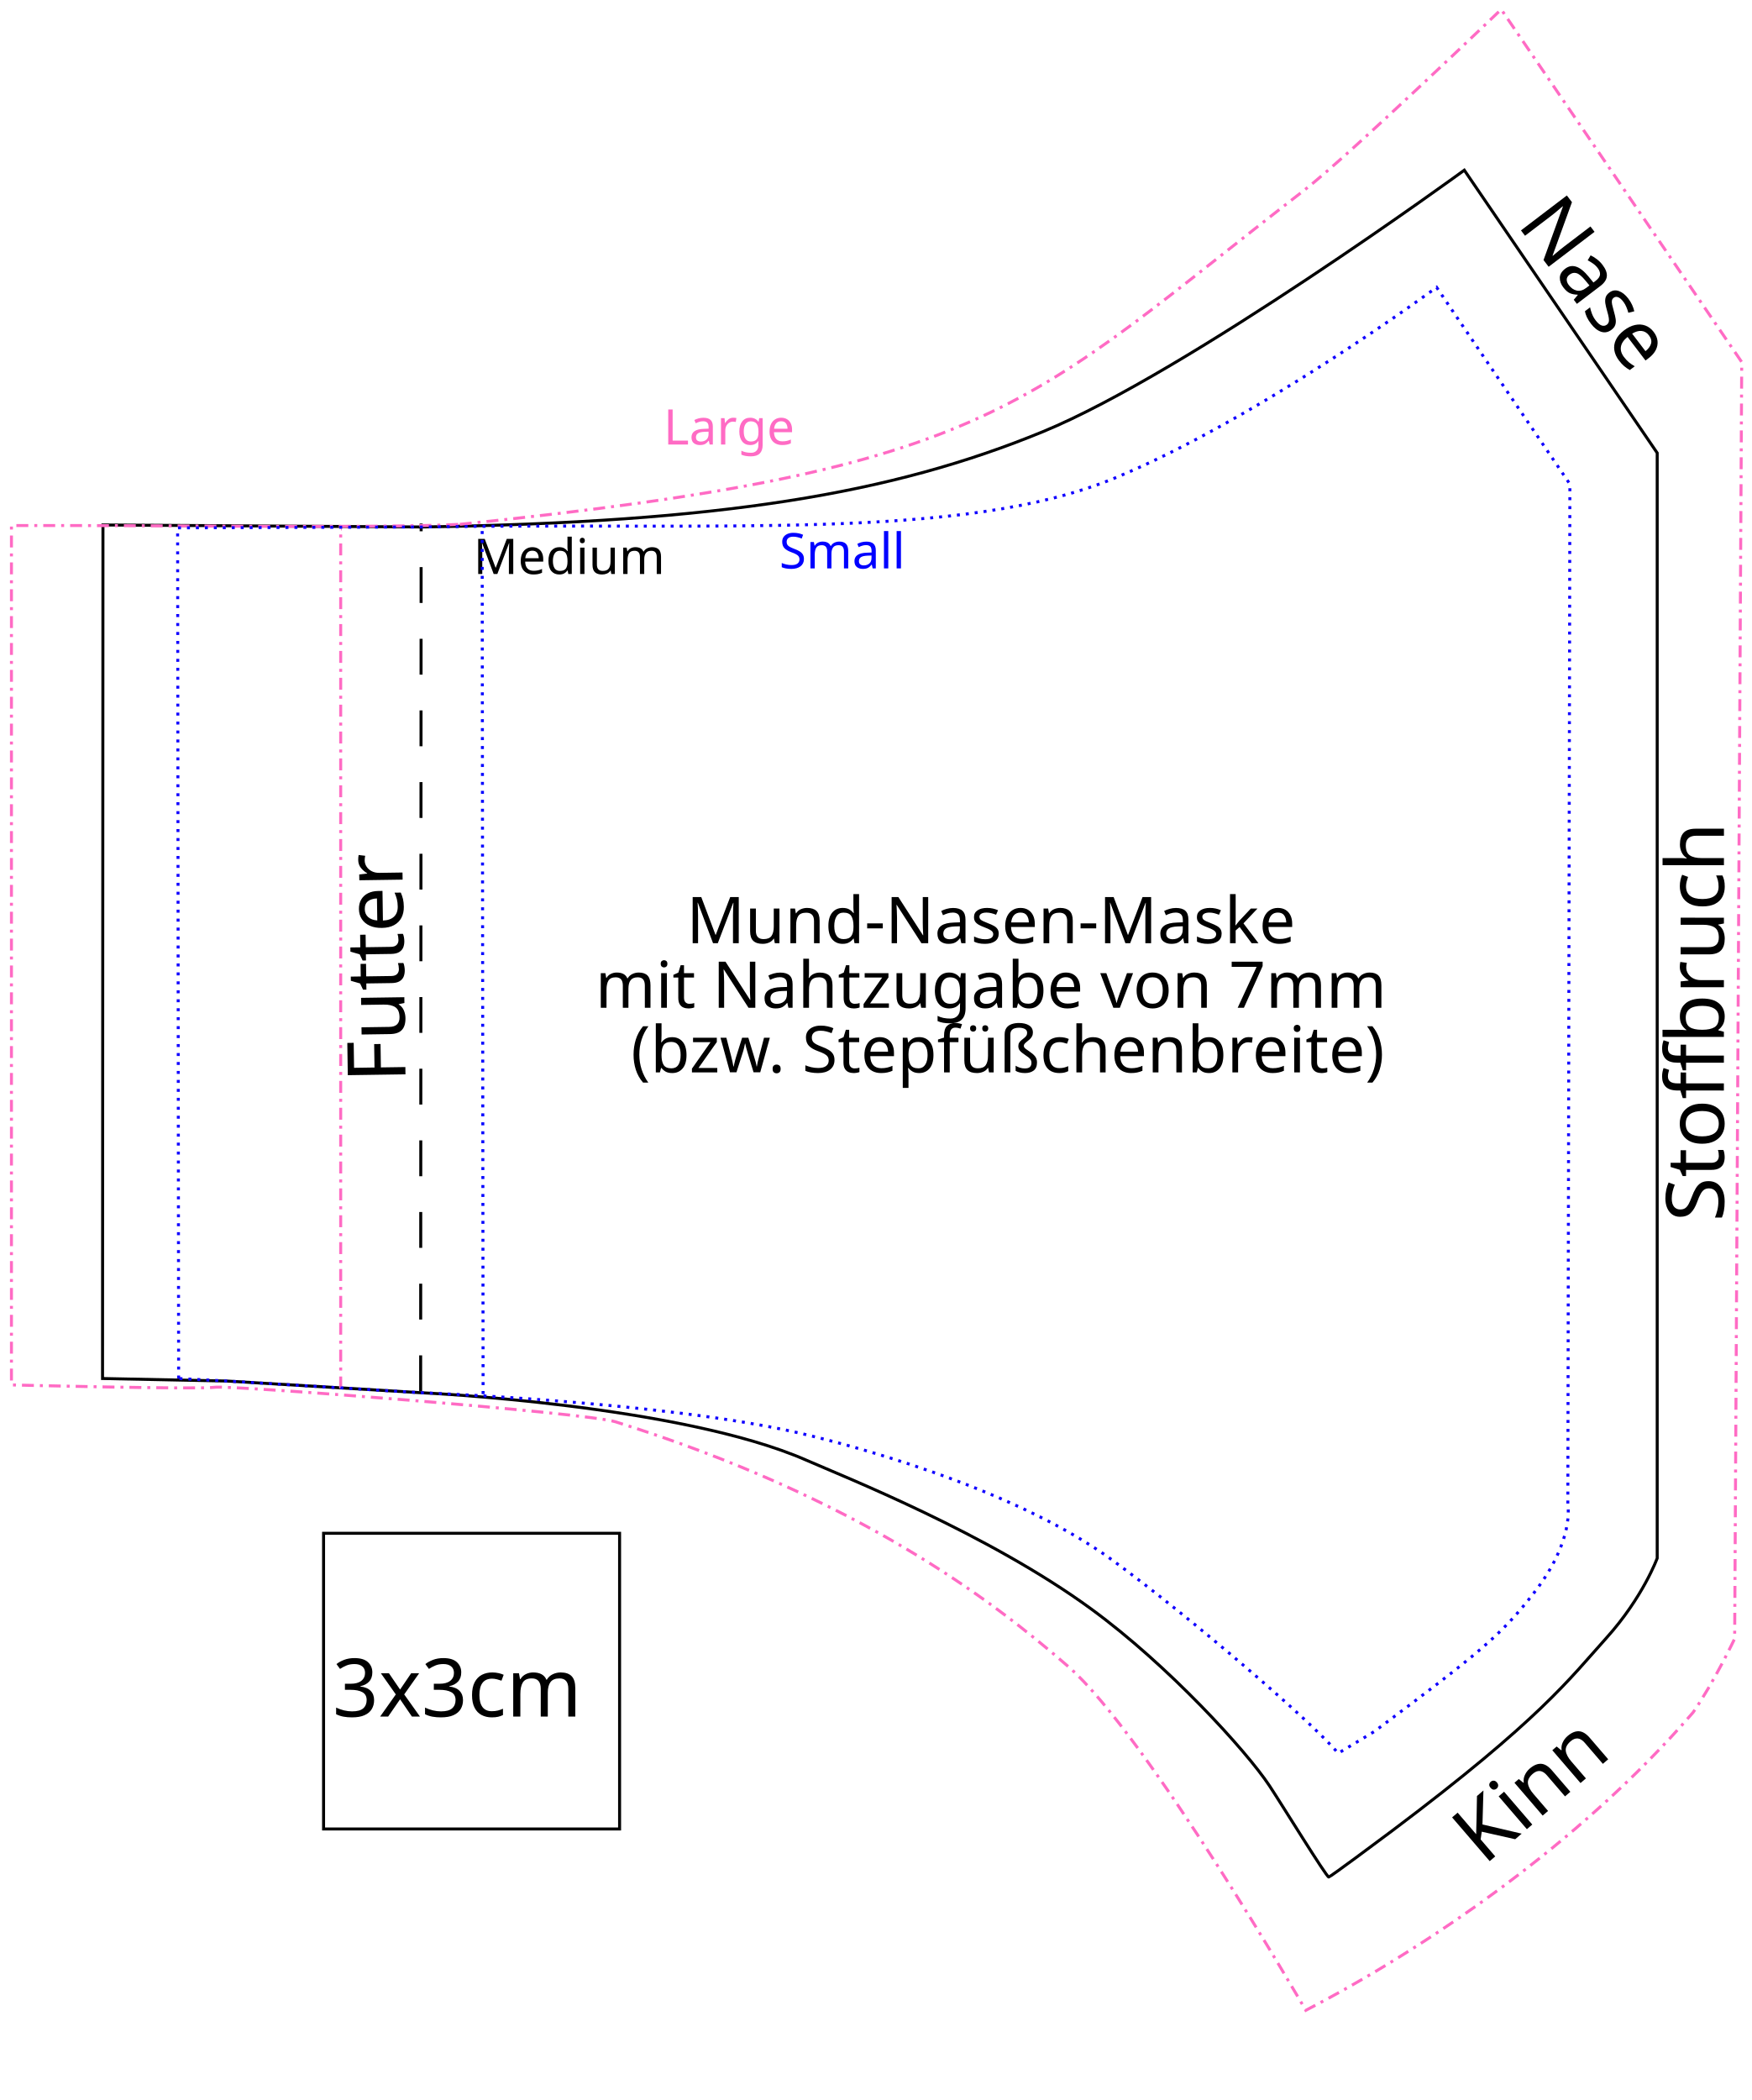
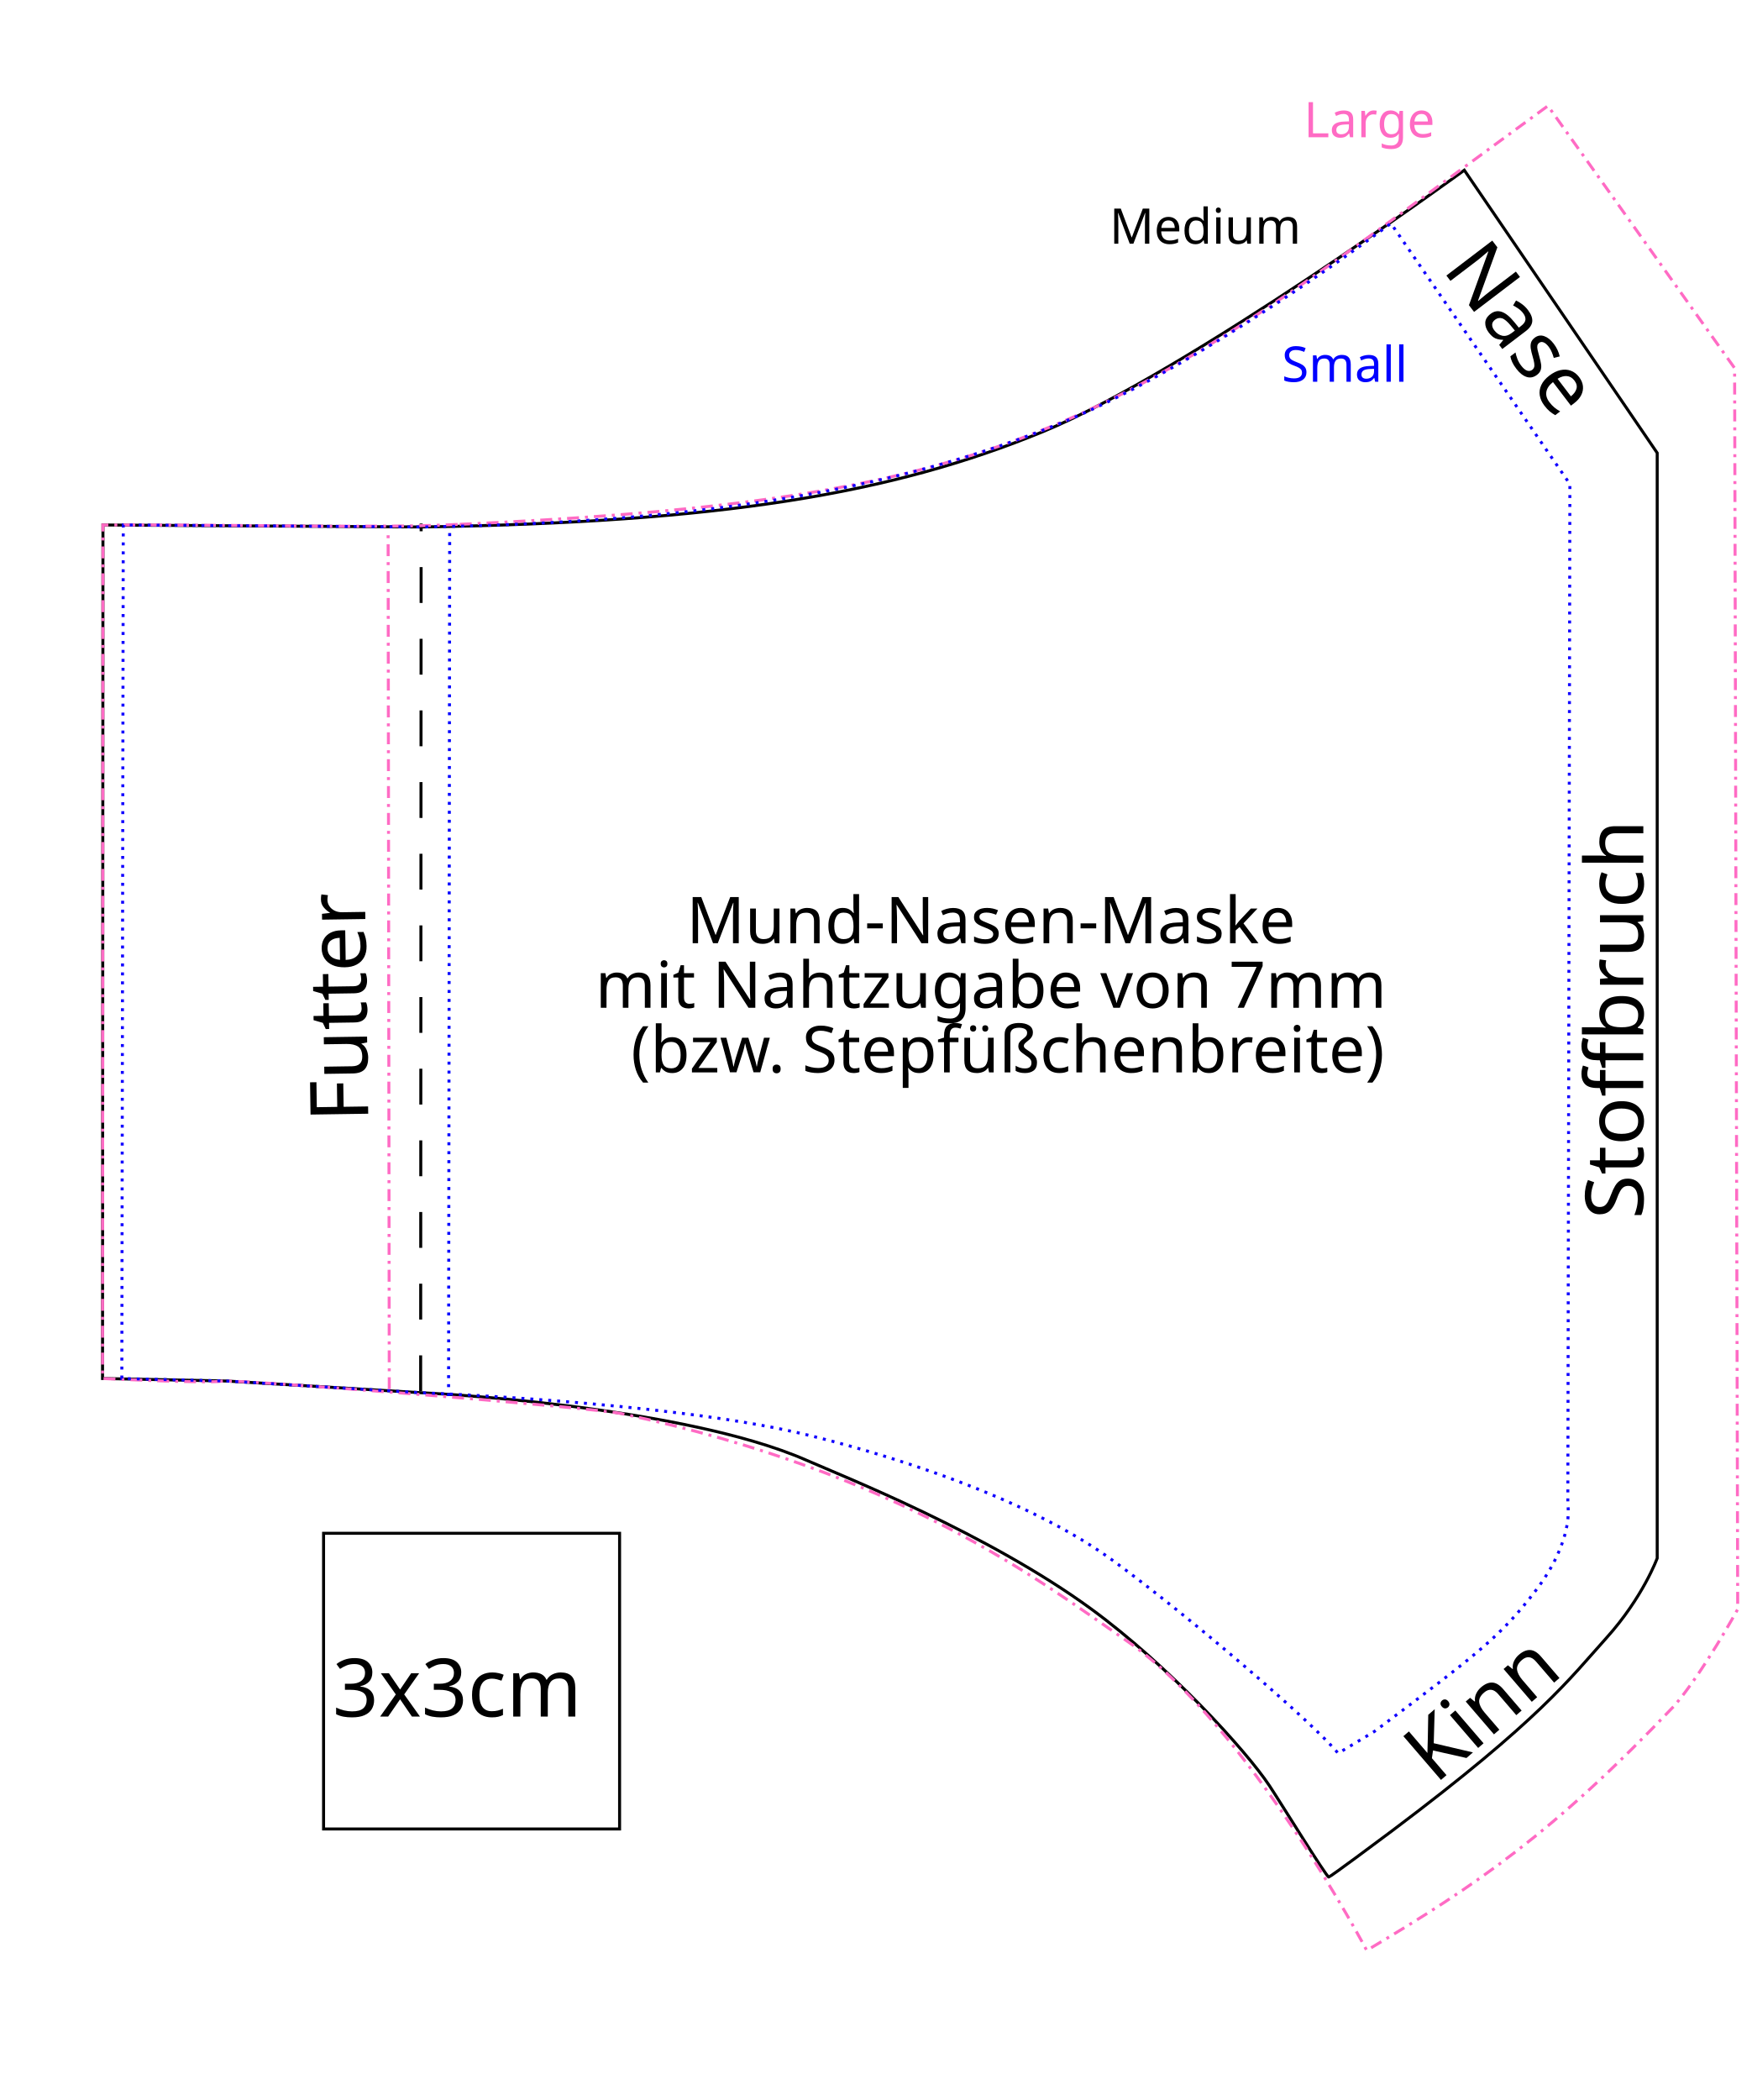
<svg xmlns="http://www.w3.org/2000/svg" version="1.1" id="svg2" width="176mm" height="211mm" viewBox="0 0 665.197 797.481">
  <defs id="defs6" />
  <g id="layer1" transform="translate(0,-325.0395)">
    <rect style="fill:none;stroke:#000000;stroke-width:1.134;stroke-miterlimit:4;stroke-dasharray:none;stroke-opacity:1" id="rect4524" width="112.427" height="112.29" x="122.894" y="907.308" ry="0" />
    <text xml:space="preserve" style="font-style:normal;font-weight:normal;font-size:92px;line-height:1.25;font-family:sans-serif;letter-spacing:0px;word-spacing:0px;fill:#000000;fill-opacity:1;stroke:none;stroke-width:2.3" x="126.29" y="976.906" id="text4528">
      <tspan id="tspan4526" x="126.29" y="976.906" style="font-style:normal;font-variant:normal;font-weight:normal;font-stretch:normal;font-size:30.667px;font-family:sans-serif;-inkscape-font-specification:'sans-serif, Normal';font-variant-ligatures:normal;font-variant-caps:normal;font-variant-numeric:normal;font-feature-settings:normal;text-align:start;writing-mode:lr-tb;text-anchor:start;stroke-width:2.3">3x3cm</tspan>
    </text>
    <text xml:space="preserve" style="font-style:normal;font-weight:normal;font-size:24.533px;line-height:1;font-family:sans-serif;letter-spacing:0px;word-spacing:0px;fill:#000000;fill-opacity:1;stroke:none;stroke-width:2.3" x="398.693" y="683.219" id="text4554">
      <tspan x="398.693" y="683.219" id="tspan4556" style="font-style:normal;font-variant:normal;font-weight:normal;font-stretch:normal;font-size:24.533px;font-family:sans-serif;-inkscape-font-specification:'sans-serif, Normal';font-variant-ligatures:normal;font-variant-caps:normal;font-variant-numeric:normal;font-feature-settings:normal;text-align:center;writing-mode:lr-tb;text-anchor:middle;stroke-width:2.3">Mund-Nasen-Maske</tspan>
      <tspan x="398.693" y="707.753" id="tspan4560" style="font-style:normal;font-variant:normal;font-weight:normal;font-stretch:normal;font-size:24.533px;font-family:sans-serif;-inkscape-font-specification:'sans-serif, Normal';font-variant-ligatures:normal;font-variant-caps:normal;font-variant-numeric:normal;font-feature-settings:normal;text-align:center;writing-mode:lr-tb;text-anchor:middle;stroke-width:2.3">mit Nahtzugabe von 7mm</tspan>
      <tspan x="398.693" y="732.286" id="tspan4562" style="font-style:normal;font-variant:normal;font-weight:normal;font-stretch:normal;font-size:24.533px;font-family:sans-serif;-inkscape-font-specification:'sans-serif, Normal';font-variant-ligatures:normal;font-variant-caps:normal;font-variant-numeric:normal;font-feature-settings:normal;text-align:center;writing-mode:lr-tb;text-anchor:middle;stroke-width:2.3">(bzw. Stepfüßchenbreite)</tspan>
    </text>
-     <g id="g1089" transform="translate(-55.59255,6.13711)">
-       <text transform="rotate(-90.84161)" id="text4532" y="198.887" x="-732.85" style="font-style:normal;font-weight:normal;font-size:92px;line-height:1.25;font-family:sans-serif;letter-spacing:0px;word-spacing:0px;fill:#000000;fill-opacity:1;stroke:none;stroke-width:2.3" xml:space="preserve">
-         <tspan style="font-style:normal;font-variant:normal;font-weight:normal;font-stretch:normal;font-size:30.667px;font-family:sans-serif;-inkscape-font-specification:'sans-serif, Normal';font-variant-ligatures:normal;font-variant-caps:normal;font-variant-numeric:normal;font-feature-settings:normal;text-align:start;writing-mode:lr-tb;text-anchor:start;stroke-width:2.3" y="198.887" x="-732.85" id="tspan4530">Futter</tspan>
-       </text>
-       <text transform="rotate(-89.98344)" id="text4536" y="710.541" x="-782.629" style="font-style:normal;font-weight:normal;font-size:92px;line-height:1.25;font-family:sans-serif;letter-spacing:0px;word-spacing:0px;fill:#000000;fill-opacity:1;stroke:none;stroke-width:2.3" xml:space="preserve">
-         <tspan style="font-size:30.667px;stroke-width:2.3" y="710.541" x="-782.629" id="tspan4534">Stoffbruch</tspan>
-       </text>
-       <text transform="rotate(52.71145)" id="text4540" y="-257.61" x="704.011" style="font-style:normal;font-weight:normal;font-size:92px;line-height:1.25;font-family:sans-serif;letter-spacing:0px;word-spacing:0px;fill:#000000;fill-opacity:1;stroke:none;stroke-width:2.3" xml:space="preserve">
-         <tspan style="font-style:normal;font-variant:normal;font-weight:normal;font-stretch:normal;font-size:30.667px;font-family:sans-serif;-inkscape-font-specification:'sans-serif, Normal';font-variant-ligatures:normal;font-variant-caps:normal;font-variant-numeric:normal;font-feature-settings:normal;text-align:start;writing-mode:lr-tb;text-anchor:start;stroke-width:2.3" y="-257.61" x="704.011" id="tspan4538">Nase</tspan>
-       </text>
-       <text transform="rotate(-40.68795)" id="text4540-4" y="1182.852" x="-200.464" style="font-style:normal;font-weight:normal;font-size:92px;line-height:1.25;font-family:sans-serif;letter-spacing:0px;word-spacing:0px;fill:#000000;fill-opacity:1;stroke:none;stroke-width:2.3" xml:space="preserve">
-         <tspan style="font-style:normal;font-variant:normal;font-weight:normal;font-stretch:normal;font-size:30.667px;font-family:sans-serif;-inkscape-font-specification:'sans-serif, Normal';font-variant-ligatures:normal;font-variant-caps:normal;font-variant-numeric:normal;font-feature-settings:normal;text-align:start;writing-mode:lr-tb;text-anchor:start;stroke-width:2.3" y="1182.852" x="-200.464" id="tspan4538-8">Kinn</tspan>
-       </text>
-     </g>
+     <text xml:space="preserve" style="font-style:normal;font-weight:normal;font-size:92px;line-height:1.25;font-family:sans-serif;letter-spacing:0px;word-spacing:0px;fill:#000000;fill-opacity:1;stroke:none;stroke-width:2.3" x="-752.919" y="128.846" id="text4532" transform="rotate(-90.84161)">
+       <tspan id="tspan4530" x="-752.919" y="128.846" style="font-style:normal;font-variant:normal;font-weight:normal;font-stretch:normal;font-size:30.667px;font-family:sans-serif;-inkscape-font-specification:'sans-serif, Normal';font-variant-ligatures:normal;font-variant-caps:normal;font-variant-numeric:normal;font-feature-settings:normal;text-align:start;writing-mode:lr-tb;text-anchor:start;stroke-width:2.3">Futter</tspan>
+     </text>
+     <text xml:space="preserve" style="font-style:normal;font-weight:normal;font-size:92px;line-height:1.25;font-family:sans-serif;letter-spacing:0px;word-spacing:0px;fill:#000000;fill-opacity:1;stroke:none;stroke-width:2.3" x="-787.842" y="624.328" id="text4536" transform="rotate(-89.98344)">
+       <tspan id="tspan4534" x="-787.842" y="624.328" style="font-size:30.667px;stroke-width:2.3">Stoffbruch</tspan>
+     </text>
+     <text xml:space="preserve" style="font-style:normal;font-weight:normal;font-size:92px;line-height:1.25;font-family:sans-serif;letter-spacing:0px;word-spacing:0px;fill:#000000;fill-opacity:1;stroke:none;stroke-width:2.3" x="671.69" y="-176.744" id="text4540" transform="rotate(52.71145)">
+       <tspan id="tspan4538" x="671.69" y="-176.744" style="font-style:normal;font-variant:normal;font-weight:normal;font-stretch:normal;font-size:30.667px;font-family:sans-serif;-inkscape-font-specification:'sans-serif, Normal';font-variant-ligatures:normal;font-variant-caps:normal;font-variant-numeric:normal;font-feature-settings:normal;text-align:start;writing-mode:lr-tb;text-anchor:start;stroke-width:2.3">Nase</tspan>
+     </text>
+     <text xml:space="preserve" style="font-style:normal;font-weight:normal;font-size:92px;line-height:1.25;font-family:sans-serif;letter-spacing:0px;word-spacing:0px;fill:#000000;fill-opacity:1;stroke:none;stroke-width:2.3" x="-240.544" y="1115.805" id="text4540-4" transform="rotate(-40.68795)">
+       <tspan id="tspan4538-8" x="-240.544" y="1115.805" style="font-style:normal;font-variant:normal;font-weight:normal;font-stretch:normal;font-size:30.667px;font-family:sans-serif;-inkscape-font-specification:'sans-serif, Normal';font-variant-ligatures:normal;font-variant-caps:normal;font-variant-numeric:normal;font-feature-settings:normal;text-align:start;writing-mode:lr-tb;text-anchor:start;stroke-width:2.3">Kinn</tspan>
+     </text>
    <g id="g1060" transform="translate(-55.59255,6.13711)">
      <path id="path856" d="m 94.536,842.396 0.16,-324.134 121.26,0.761 c 113.419,-1.823 178.121,-12.489 235.767,-36.203 54.919,-22.592 160.021,-99.29 160.021,-99.29 l 73.263,107.388 v 419.718 c 0,0 -5.398,14.845 -19.28,30.269 -13.881,15.424 -25.226,31.028 -81.167,73.07 -5.736,4.311 -23.521,17.544 -24.292,17.737 -0.771,0.193 -17.871,-27.622 -22.557,-34.703 -8.676,-13.11 -38.325,-45.651 -67.672,-67.093 C 430.797,901.244 375.947,879.609 361.879,873.426 313.868,852.327 215.354,847.785 215.354,847.785 l -73.648,-4.434 z" style="fill:none;stroke:#000000;stroke-width:1.134;stroke-linecap:butt;stroke-linejoin:miter;stroke-miterlimit:4;stroke-dasharray:none;stroke-opacity:1" />
      <path id="path858" d="m 215.354,847.206 0.193,-329.489" style="fill:none;stroke:#000000;stroke-width:1.134;stroke-linecap:butt;stroke-linejoin:miter;stroke-miterlimit:4;stroke-dasharray:13.606, 13.606;stroke-dashoffset:0;stroke-opacity:1" />
    </g>
-     <text xml:space="preserve" style="font-style:normal;font-weight:normal;font-size:24.533px;line-height:1;font-family:sans-serif;letter-spacing:0px;word-spacing:0px;fill:#000000;fill-opacity:1;stroke:none;stroke-width:2.3" x="232.134" y="543.013" id="text4554-1">
-       <tspan x="232.134" y="543.013" id="tspan4562-3" style="font-style:normal;font-variant:normal;font-weight:normal;font-stretch:normal;font-size:18.667px;font-family:sans-serif;-inkscape-font-specification:'sans-serif, Normal';font-variant-ligatures:normal;font-variant-caps:normal;font-variant-numeric:normal;font-feature-settings:normal;text-align:center;writing-mode:lr-tb;text-anchor:middle;stroke-width:2.3">Medium</tspan>
+     <text xml:space="preserve" style="font-style:normal;font-weight:normal;font-size:24.533px;line-height:1;font-family:sans-serif;letter-spacing:0px;word-spacing:0px;fill:#000000;fill-opacity:1;stroke:none;stroke-width:2.3" x="473.707" y="417.591" id="text4554-1">
+       <tspan x="473.707" y="417.591" id="tspan4562-3" style="font-style:normal;font-variant:normal;font-weight:normal;font-stretch:normal;font-size:18.667px;font-family:sans-serif;-inkscape-font-specification:'sans-serif, Normal';font-variant-ligatures:normal;font-variant-caps:normal;font-variant-numeric:normal;font-feature-settings:normal;text-align:center;writing-mode:lr-tb;text-anchor:middle;stroke-width:2.3">Medium</tspan>
    </text>
-     <path style="fill:none;stroke:#ff6bc4;stroke-width:1.134;stroke-linecap:butt;stroke-linejoin:miter;stroke-miterlimit:4;stroke-dasharray:4.535, 2.268, 1.134, 2.268;stroke-dashoffset:0;stroke-opacity:1" d="m 174.624,524.162 c 204.454,-20.869 214.594,-44.8 320.619,-126.804 17.17,-13.28 74.923,-68.749 74.923,-68.749 l 91.347,133.917 -2.683,484.807 c 0,0 -7.816,16.487 -15.798,28.016 -43.42,50.242 -102.143,89.786 -147.082,113.123 0,0 -60.246,-104.463 -90.279,-130.613 -29.385,-25.586 -80.142,-64.163 -171.941,-92.903 -11.132,-3.485 -146.906,-13.984 -152.227,-13.097 -5.321,0.887 -77.157,-0.887 -77.157,-0.887 V 524.605 c 56.759,-0.148 140.443,1.097 170.278,-0.443 z" id="path3715" />
-     <path style="fill:none;stroke:#ff6bc4;stroke-width:1.134;stroke-linecap:butt;stroke-linejoin:miter;stroke-miterlimit:4;stroke-dasharray:4.535, 2.268, 1.134, 2.268;stroke-dashoffset:0;stroke-opacity:1" d="M 129.394,852.302 V 525.936 h 0.443" id="path3717" />
-     <text xml:space="preserve" style="font-style:normal;font-weight:normal;font-size:24.533px;line-height:1;font-family:sans-serif;letter-spacing:0px;word-spacing:0px;fill:#ff6bc4;fill-opacity:1;stroke:none;stroke-width:2.3" x="292.828" y="493.862" id="text4554-1-9">
-       <tspan x="292.828" y="493.862" id="tspan4562-3-0" style="font-style:normal;font-variant:normal;font-weight:normal;font-stretch:normal;font-size:18.667px;font-family:sans-serif;-inkscape-font-specification:'sans-serif, Normal';font-variant-ligatures:normal;font-variant-caps:normal;font-variant-numeric:normal;font-feature-settings:normal;text-align:center;writing-mode:lr-tb;text-anchor:middle;fill:#ff6bc4;fill-opacity:1;stroke-width:2.3">Large</tspan>
+     <path style="fill:none;stroke:#ff6bc4;stroke-width:1.134;stroke-linecap:butt;stroke-linejoin:miter;stroke-miterlimit:4;stroke-dasharray:4.535, 2.268, 1.134, 2.268;stroke-dashoffset:0;stroke-opacity:1" d="m 174.624,524.162 c 177.461,-8.054 233.414,-28.247 342.983,-107.525 17.586,-12.724 70.296,-51.397 70.296,-51.397 l 70.911,99.599 1.173,471.312 c 0,0 -13.214,24.198 -24.281,36.884 -45.734,47.929 -74.765,67.807 -116.62,92.686 0,0 -45.208,-85.954 -91.05,-117.503 -32.097,-22.089 -85.54,-63.778 -191.992,-86.347 -11.411,-2.419 -146.52,-13.213 -151.842,-12.326 -5.321,0.887 -45.259,-1.012 -45.259,-1.012 l 0.16,-324.134 c 56.759,-0.148 105.686,1.304 135.521,-0.237 z" id="path3715" />
+     <path style="fill:none;stroke:#ff6bc4;stroke-width:1.134;stroke-linecap:butt;stroke-linejoin:miter;stroke-miterlimit:4;stroke-dasharray:4.535, 2.268, 1.134, 2.268;stroke-dashoffset:0;stroke-opacity:1" d="M 147.845,852.594 147.412,526.754" id="path3717" />
+     <text xml:space="preserve" style="font-style:normal;font-weight:normal;font-size:24.533px;line-height:1;font-family:sans-serif;letter-spacing:0px;word-spacing:0px;fill:#ff6bc4;fill-opacity:1;stroke:none;stroke-width:2.3" x="536.037" y="377.166" id="text4554-1-9">
+       <tspan x="536.037" y="377.166" id="tspan4562-3-0" style="font-style:normal;font-variant:normal;font-weight:normal;font-stretch:normal;font-size:18.667px;font-family:sans-serif;-inkscape-font-specification:'sans-serif, Normal';font-variant-ligatures:normal;font-variant-caps:normal;font-variant-numeric:normal;font-feature-settings:normal;text-align:center;writing-mode:lr-tb;text-anchor:middle;fill:#ff6bc4;fill-opacity:1;stroke-width:2.3">Large</tspan>
    </text>
-     <path style="fill:none;stroke:#1000ff;stroke-width:1.134;stroke-linecap:butt;stroke-linejoin:miter;stroke-miterlimit:4;stroke-dasharray:1.134, 2.268;stroke-dashoffset:0;stroke-opacity:1" d="m 67.845,848.533 -0.386,-323.043 92.904,-0.329 c 113.419,-1.823 205.112,5.248 262.758,-18.466 54.919,-22.592 122.514,-72.541 122.514,-72.541 l 50.618,74.717 -0.787,387.719 c 0,0 2.648,13.216 -12.597,33.002 -12.665,16.437 -20.766,22.95 -60.894,52.995 l -13.745,8.278 C 499.168,979.683 451.889,938.987 422.543,917.545 383.302,888.872 318.175,872.606 303.202,869.153 251.919,857.323 159.761,853.922 159.761,853.922 l -73.648,-4.434 z" id="path856-6" />
-     <path style="fill:none;stroke:#0000ff;stroke-width:1.134;stroke-linecap:butt;stroke-linejoin:miter;stroke-miterlimit:4;stroke-dasharray:1.134, 2.268;stroke-dashoffset:0;stroke-opacity:1" d="M 183.482,854.434 183.13,525.217" id="path858-4" />
-     <text xml:space="preserve" style="font-style:normal;font-weight:normal;font-size:24.533px;line-height:1;font-family:sans-serif;letter-spacing:0px;word-spacing:0px;fill:#0000ff;fill-opacity:1;stroke:none;stroke-width:2.3" x="335.813" y="540.891" id="text4554-1-95">
-       <tspan x="335.813" y="540.891" id="tspan4562-3-04" style="font-style:normal;font-variant:normal;font-weight:normal;font-stretch:normal;font-size:18.667px;font-family:sans-serif;-inkscape-font-specification:'sans-serif, Normal';font-variant-ligatures:normal;font-variant-caps:normal;font-variant-numeric:normal;font-feature-settings:normal;text-align:center;writing-mode:lr-tb;text-anchor:middle;fill:#0000ff;fill-opacity:1;stroke-width:2.3">Small</tspan>
+     <path style="fill:none;stroke:#1000ff;stroke-width:1.134;stroke-linecap:butt;stroke-linejoin:miter;stroke-miterlimit:4;stroke-dasharray:1.134, 2.268;stroke-dashoffset:0;stroke-opacity:1" d="m 46.27,848.533 0.545,-324.134 113.548,0.761 c 113.419,-1.823 185.447,-15.959 243.093,-39.673 54.919,-22.592 124.827,-75.625 124.827,-75.625 l 67.969,99.01 -0.787,387.719 c 0,0 2.648,13.216 -12.597,33.002 -12.665,16.437 -20.766,22.95 -60.894,52.995 l -13.745,8.278 C 499.168,979.683 451.889,938.987 422.543,917.545 383.302,888.872 318.175,872.606 303.202,869.153 251.919,857.323 159.761,853.922 159.761,853.922 l -73.648,-4.434 z" id="path856-6" />
+     <path style="fill:none;stroke:#0000ff;stroke-width:1.134;stroke-linecap:butt;stroke-linejoin:miter;stroke-miterlimit:4;stroke-dasharray:1.134, 2.268;stroke-dashoffset:0;stroke-opacity:1" d="M 170.372,855.205 170.791,525.988" id="path858-4" />
+     <text xml:space="preserve" style="font-style:normal;font-weight:normal;font-size:24.533px;line-height:1;font-family:sans-serif;letter-spacing:0px;word-spacing:0px;fill:#0000ff;fill-opacity:1;stroke:none;stroke-width:2.3" x="526.672" y="470.001" id="text4554-1-95">
+       <tspan x="526.672" y="470.001" id="tspan4562-3-04" style="font-style:normal;font-variant:normal;font-weight:normal;font-stretch:normal;font-size:18.667px;font-family:sans-serif;-inkscape-font-specification:'sans-serif, Normal';font-variant-ligatures:normal;font-variant-caps:normal;font-variant-numeric:normal;font-feature-settings:normal;text-align:center;writing-mode:lr-tb;text-anchor:middle;fill:#0000ff;fill-opacity:1;stroke-width:2.3">Small</tspan>
    </text>
    <flowRoot xml:space="preserve" id="flowRoot968" style="font-style:normal;font-weight:normal;font-size:10.667px;line-height:1;font-family:sans-serif;letter-spacing:0px;word-spacing:0px;fill:#000000;fill-opacity:1;stroke:none">
      <flowRegion id="flowRegion970">
        <rect id="rect972" width="706.407" height="726.458" x="720.288" y="-84.757" />
      </flowRegion>
      <flowPara id="flowPara974" />
    </flowRoot>
  </g>
</svg>
